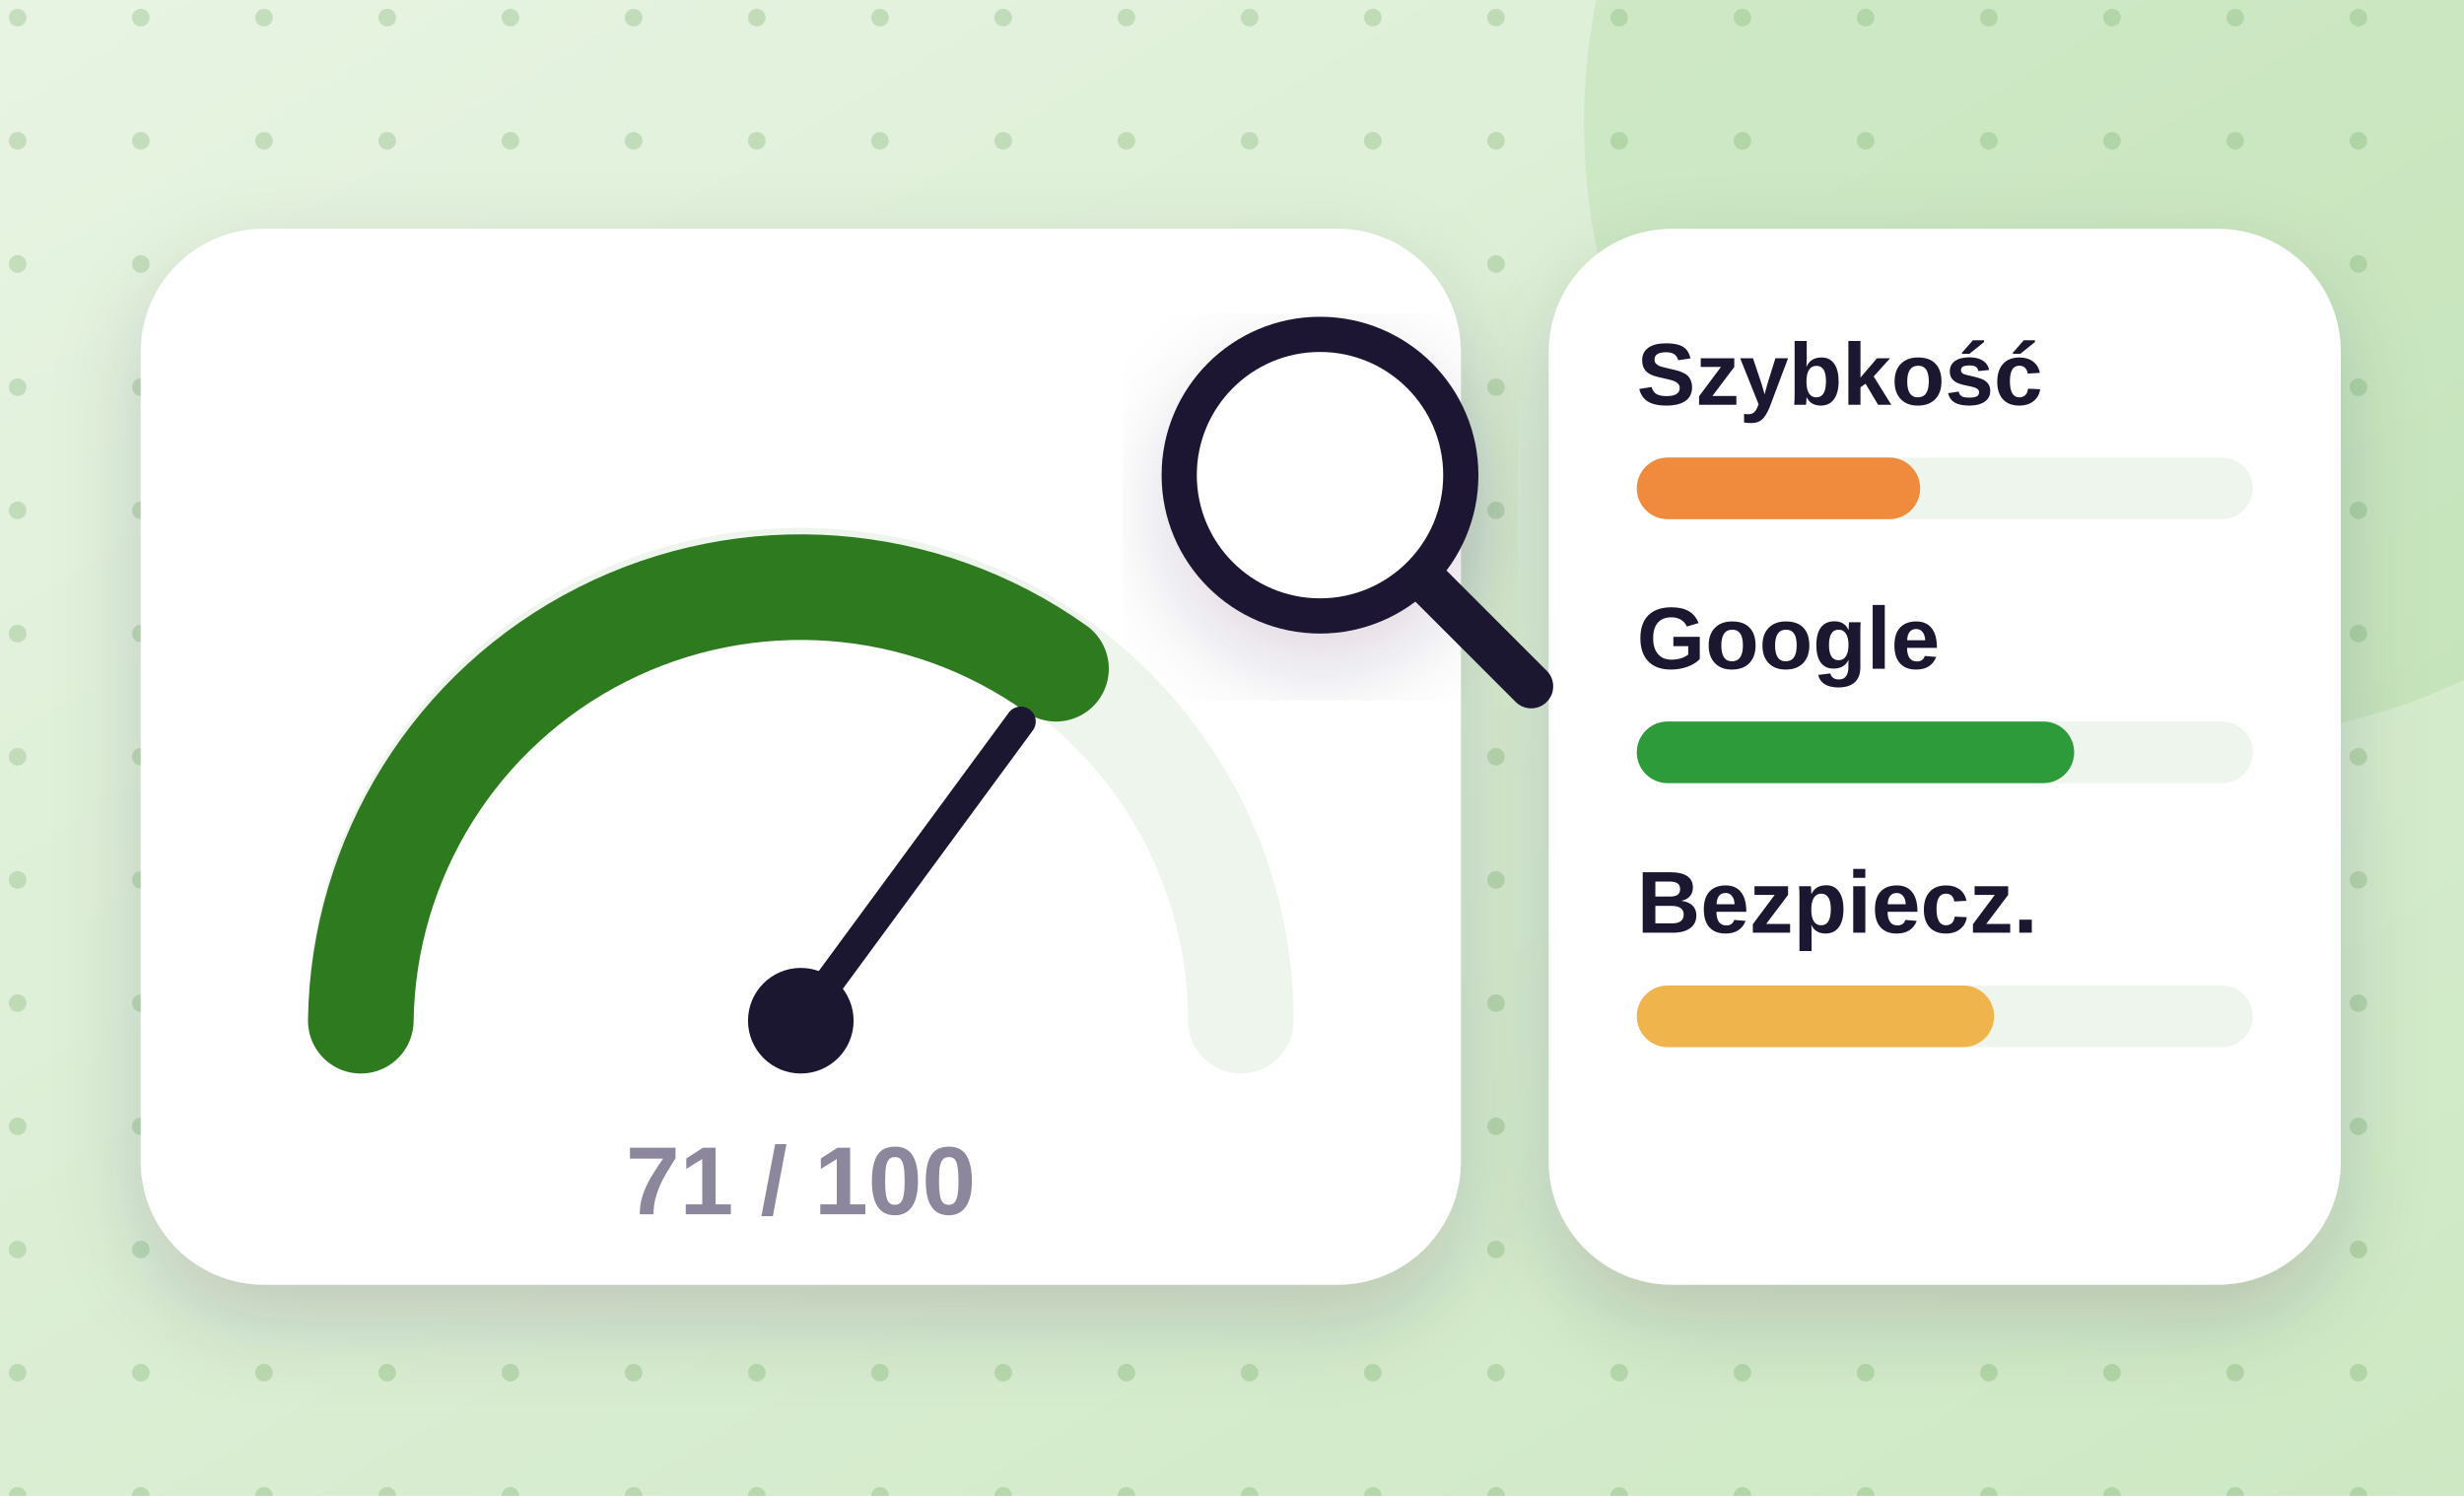
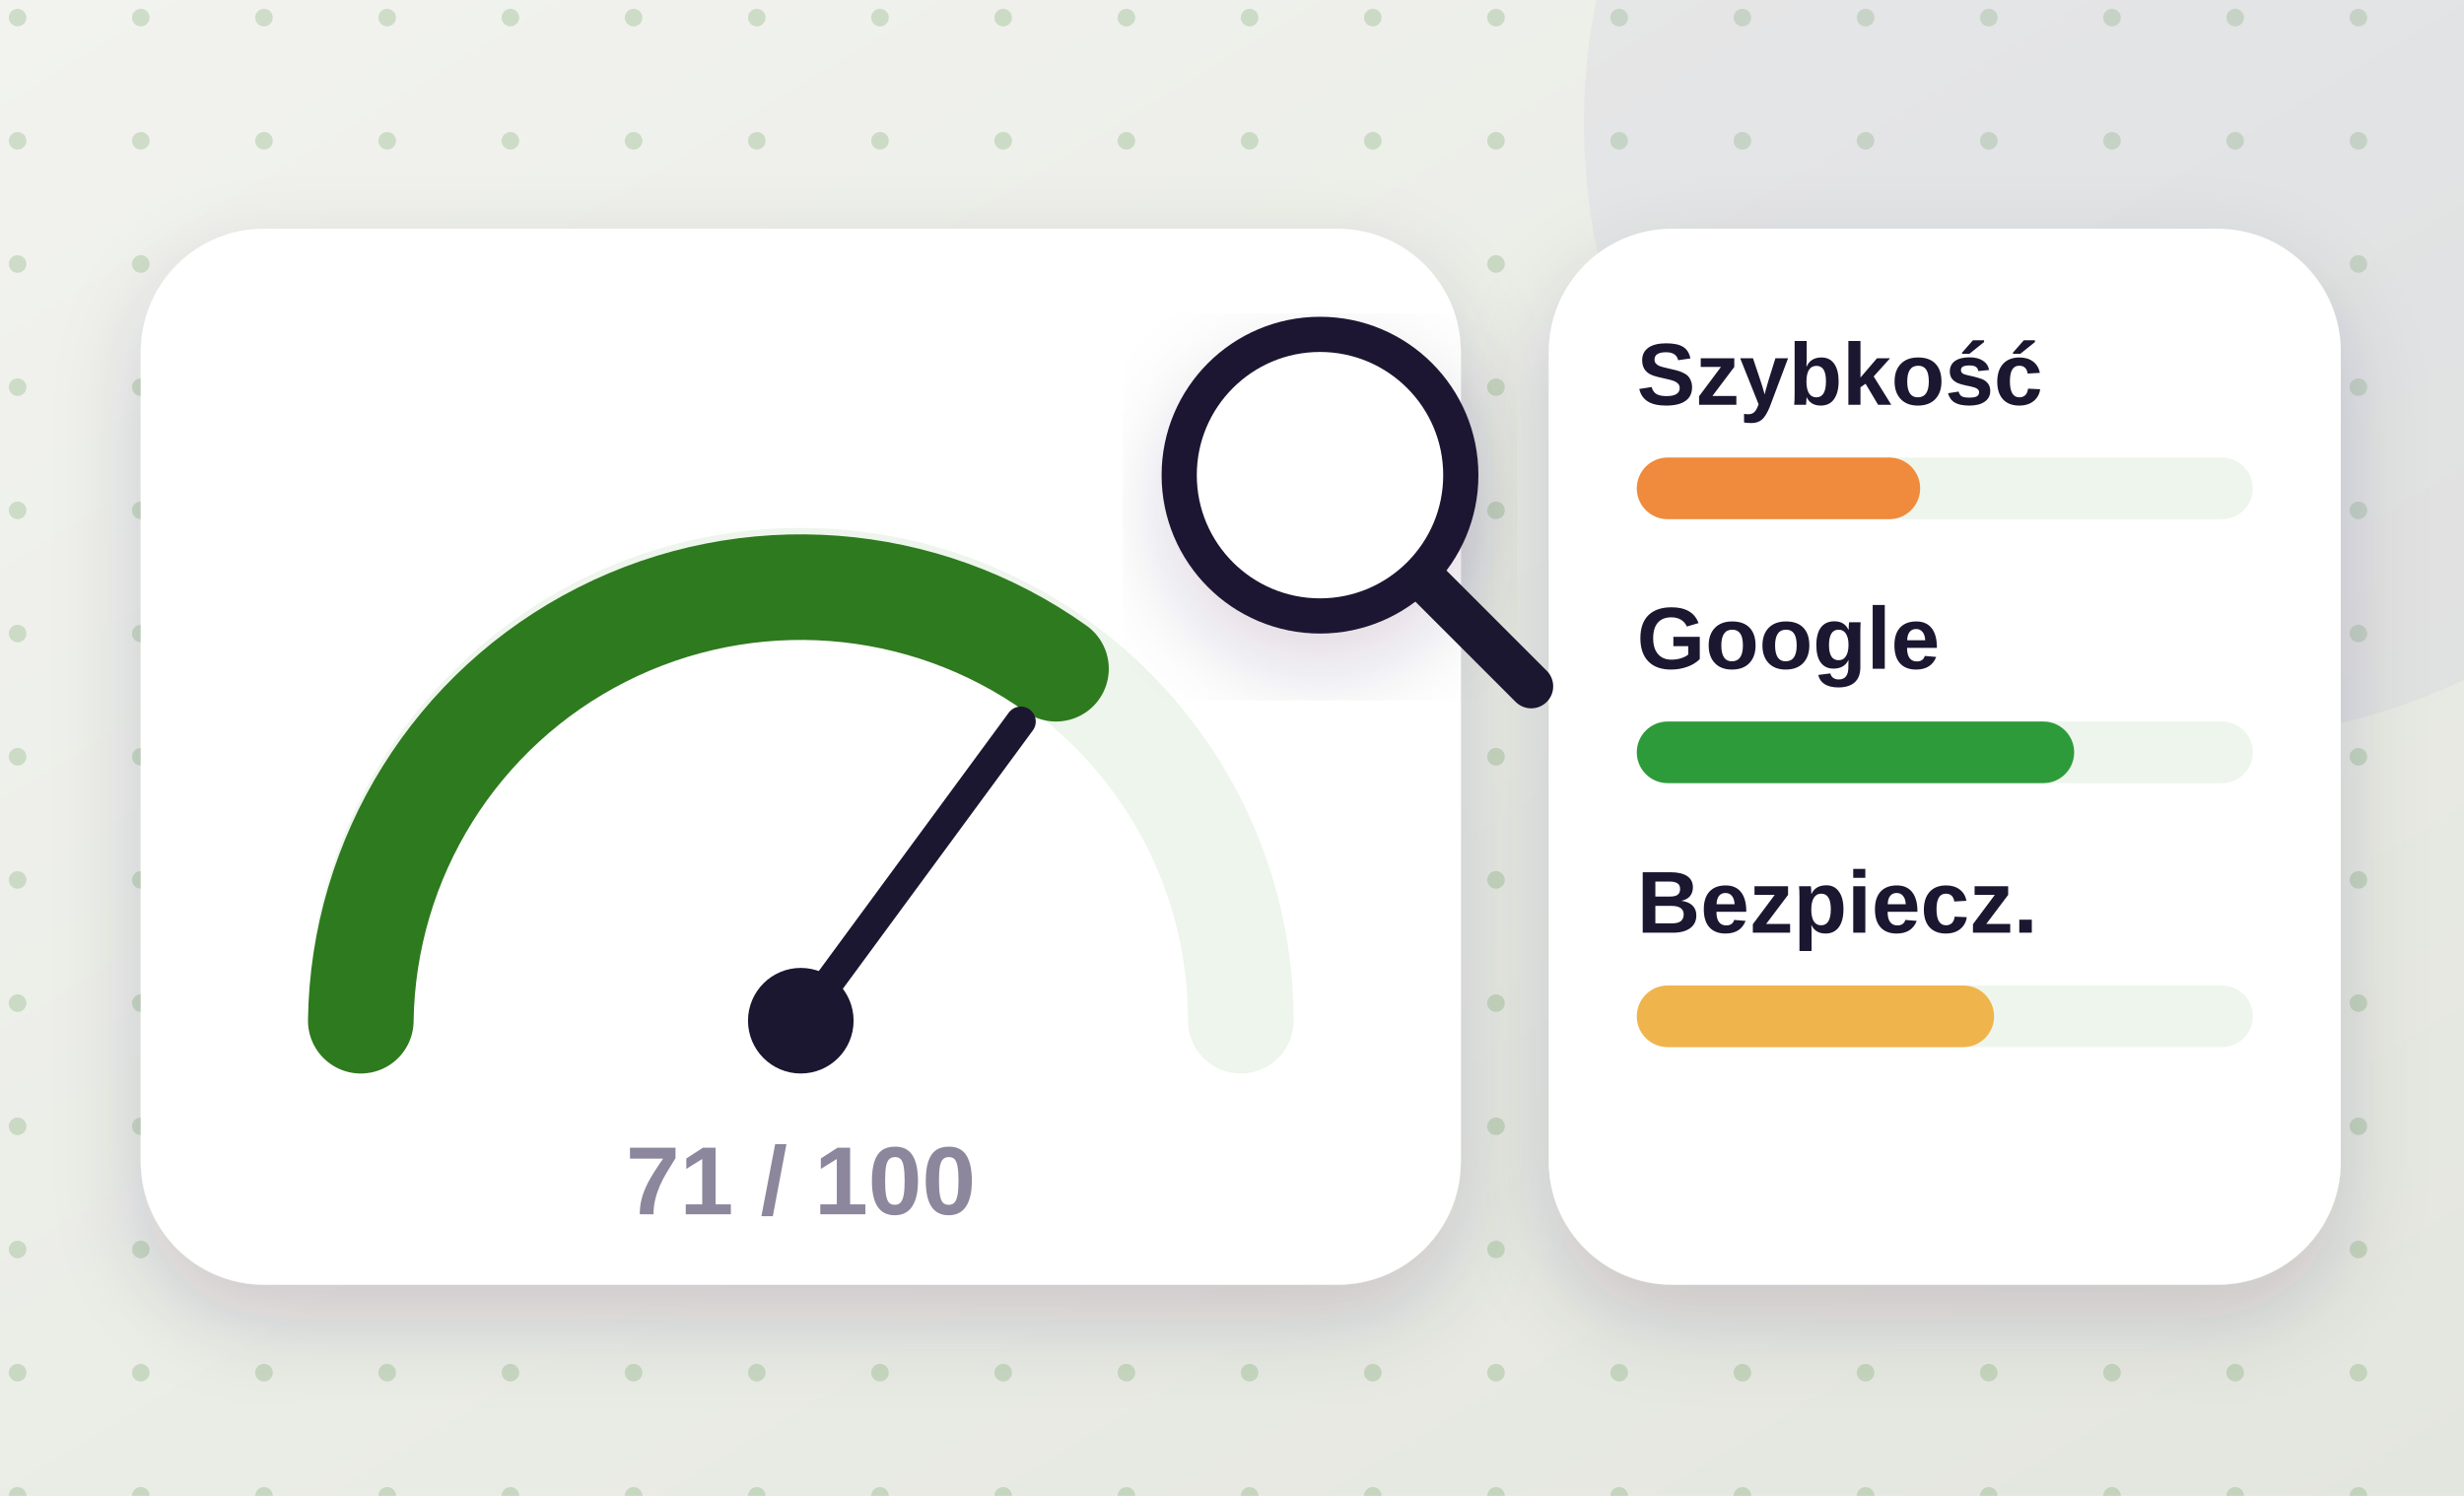
<svg xmlns="http://www.w3.org/2000/svg" viewBox="0 0 280 170" width="280" height="170">
  <defs>
    <linearGradient id="g" x1="0" y1="0" x2="1" y2="1">
-       <stop offset="0" stop-color="#E7F4E2" />
-       <stop offset="1" stop-color="#CDE8C3" />
+       <stop offset="0" stop-color="#F2F3EF" />
+       <stop offset="1" stop-color="#E3E6DE" />
    </linearGradient>
    <filter id="s" x="-20%" y="-20%" width="140%" height="150%">
      <feDropShadow dx="0" dy="4" stdDeviation="5" flood-color="#21123F" flood-opacity=".16" />
    </filter>
    <pattern id="d" width="14" height="14" patternUnits="userSpaceOnUse">
      <circle cx="2" cy="2" r="1" fill="#2E7A1E" opacity=".18" />
    </pattern>
  </defs>
  <rect width="280" height="170" fill="url(#g)" />
  <rect width="280" height="170" fill="url(#d)" />
-   <circle cx="250" cy="14" r="70" fill="#77BE66" opacity=".16" />
+   <circle cx="250" cy="14" r="70" fill="#B9B0D6" opacity=".16" />
  <rect x="16" y="26" width="150" height="120" rx="14" fill="#FFFFFF" filter="url(#s)" />
  <path d="M41 116 A50 50 0 0 1 141 116" fill="none" stroke="#EEF5EC" stroke-width="12" stroke-linecap="round" />
  <path d="M41 116 A50 50 0 0 1 120 76" fill="none" stroke="#2E7A1E" stroke-width="12" stroke-linecap="round" />
  <path d="M91 116 L116 82" stroke="#1C1730" stroke-width="3.4" fill="none" stroke-linecap="round" stroke-linejoin="round" />
  <circle cx="91" cy="116" r="6" fill="#1C1730" />
  <text x="91" y="138" font-family="Arial, Helvetica, sans-serif" font-size="11" font-weight="800" fill="#8C879C" text-anchor="middle">71 / 100</text>
  <rect x="176" y="26" width="90" height="120" rx="14" fill="#FFFFFF" filter="url(#s)" />
  <text x="186" y="46" font-family="Arial, Helvetica, sans-serif" font-size="10" font-weight="800" fill="#1C1730" text-anchor="start">Szybkość</text>
  <rect x="186" y="52" width="70" height="7" rx="3.5" fill="#EEF5EC" />
  <rect x="186" y="52" width="32.2" height="7" rx="3.5" fill="#F08A3C" />
  <text x="186" y="76" font-family="Arial, Helvetica, sans-serif" font-size="10" font-weight="800" fill="#1C1730" text-anchor="start">Google</text>
  <rect x="186" y="82" width="70" height="7" rx="3.5" fill="#EEF5EC" />
  <rect x="186" y="82" width="49.7" height="7" rx="3.5" fill="#2E9B3A" />
  <text x="186" y="106" font-family="Arial, Helvetica, sans-serif" font-size="10" font-weight="800" fill="#1C1730" text-anchor="start">Bezpiecz.</text>
  <rect x="186" y="112" width="70" height="7" rx="3.5" fill="#EEF5EC" />
  <rect x="186" y="112" width="40.6" height="7" rx="3.5" fill="#F0B44C" />
  <circle cx="232" cy="38" r="0" fill="none" />
  <circle cx="150" cy="54" r="16" fill="#FFFFFF" stroke="#1C1730" stroke-width="4" filter="url(#s)" />
  <path d="M162 66 l12 12" stroke="#1C1730" stroke-width="5" fill="none" stroke-linecap="round" stroke-linejoin="round" />
</svg>
